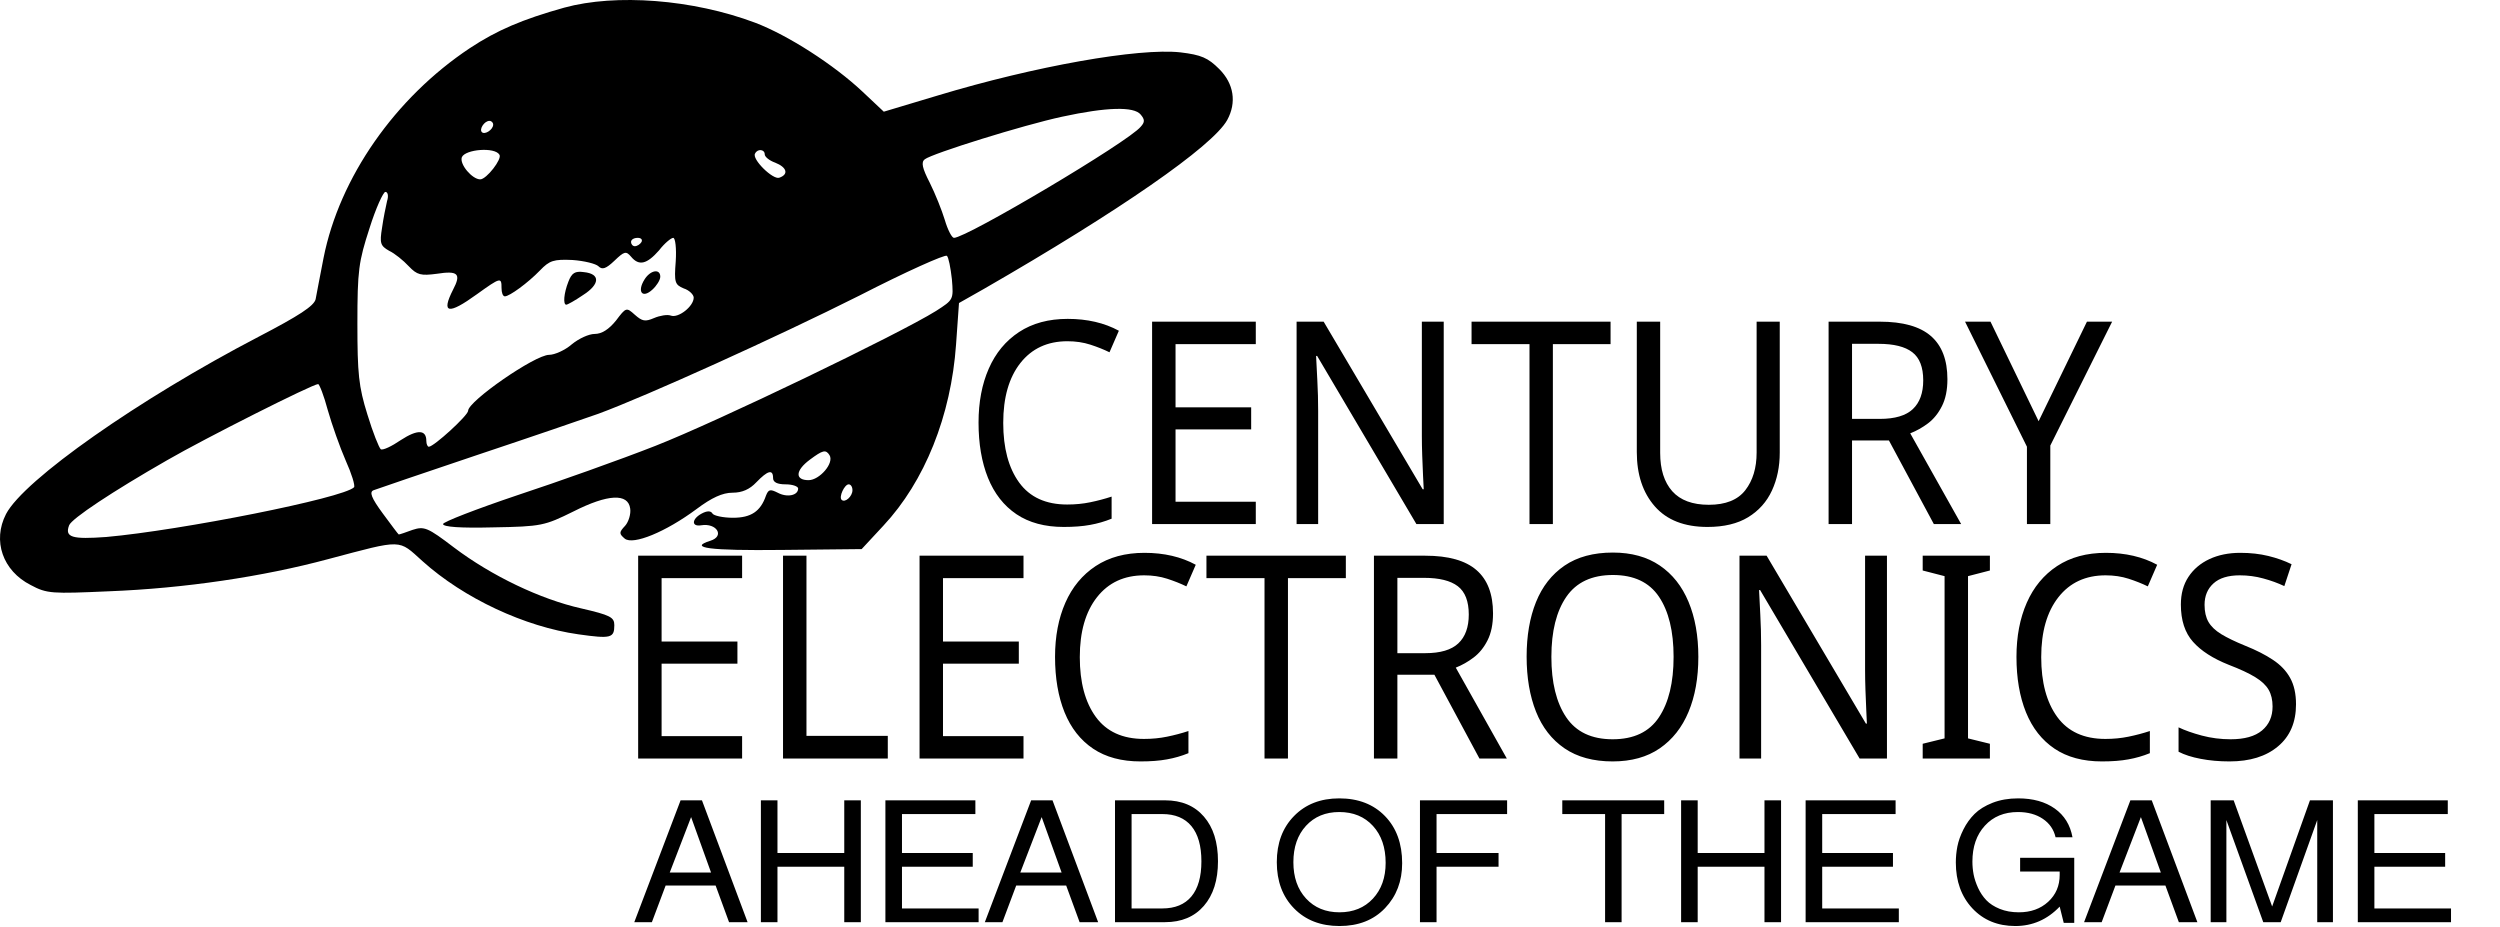
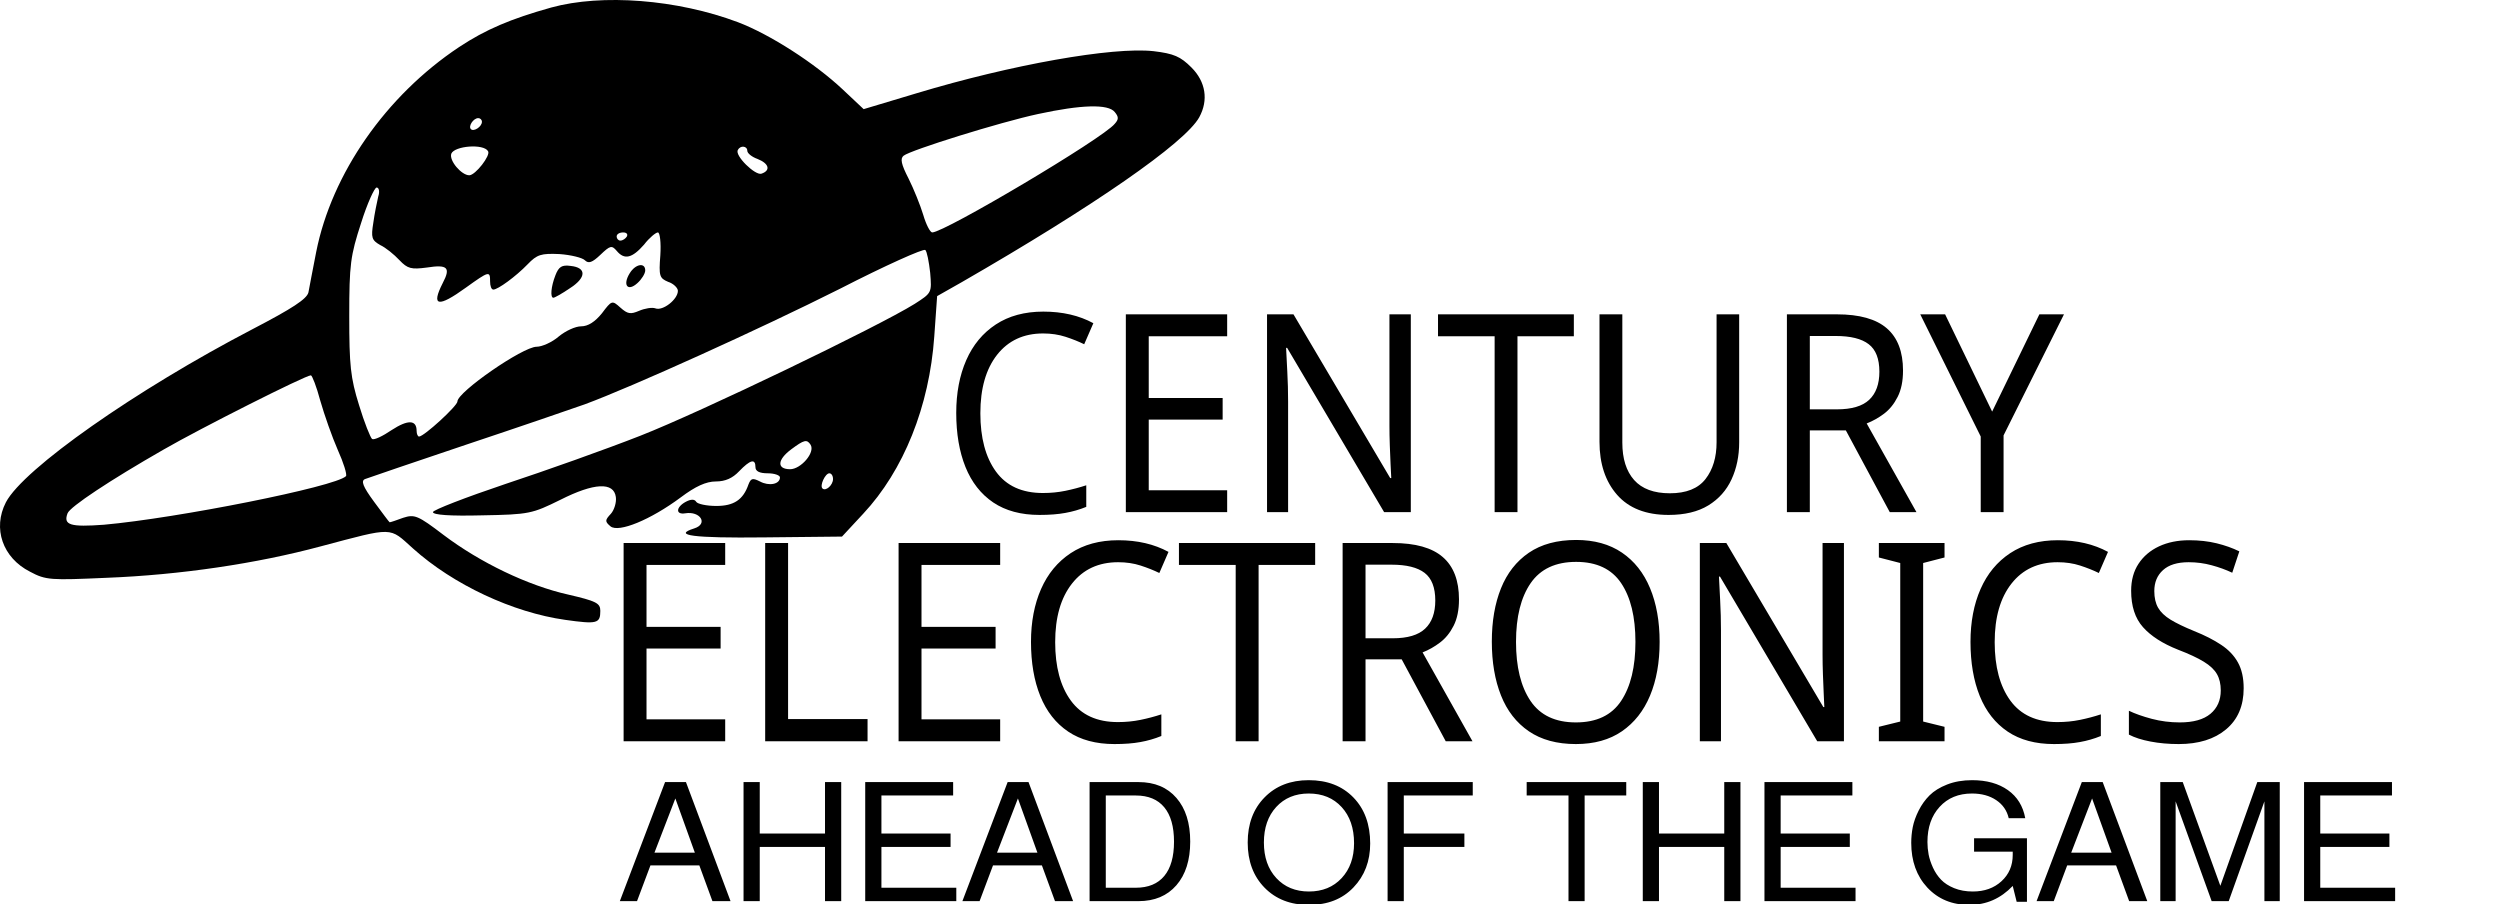
- <svg xmlns="http://www.w3.org/2000/svg" height="158.324pt" preserveAspectRatio="xMidYMid meet" viewBox="0 0 598.41 221.653" width="427.436pt" version="1.1" id="svg24">
+ <svg xmlns="http://www.w3.org/2000/svg" height="158.099pt" preserveAspectRatio="xMidYMid" viewBox="0 0 612.37 221.339" width="437.407pt" version="1.1" id="svg24">
  <defs id="defs28" />
-   <g transform="matrix(.1 0 0 -.1 .047383 222.9338)" id="g8" style="fill:#000000">
-     <path d="m1350 2211c-100-28-161-54-226-97-179-119-312-310-350-502-8-42-17-87-19-99-4-16-39-39-137-90-286-149-561-342-604-424-33-64-8-136 59-170 39-21 51-21 187-15 181 7 369 35 525 77 181 48 167 48 226-5 99-89 245-157 373-175 78-11 86-9 86 22 0 19-10 24-79 40-98 22-215 78-305 146-63 48-71 51-99 42-16-6-31-11-33-11-1 0-18 23-38 50-28 38-33 52-22 56 8 3 119 41 247 84 129 43 260 88 291 99 114 42 428 184 625 283 111 57 205 99 209 95 4-3 9-29 12-56 4-49 4-49-38-76-88-55-524-265-672-323-84-33-233-86-330-118-98-33-178-64-178-69 0-7 42-10 120-8 116 2 123 4 192 38 83 42 131 44 136 7 2-13-4-32-12-41-15-16-15-19-1-31 20-16 98 16 172 71 36 27 62 39 86 39 23 0 41 8 57 25 27 28 40 32 40 10 0-10 10-15 30-15 17 0 30-5 30-10 0-17-27-22-49-10-18 9-22 8-28-7-13-38-36-53-79-53-24 0-46 5-49 10-4 7-13 7-26 0-24-13-25-32-1-28 37 6 57-26 22-37-54-17-3-24 171-22l191 2 52 56c99 106 162 263 174 434l7 99 60 34c323 186 547 341 582 404 23 42 16 87-19 122-27 27-43 34-93 40-100 11-348-33-580-103l-130-39-51 48c-68 64-178 135-257 165-149 56-333 70-457 36zm1380-256c10-12 10-18 0-29-29-36-417-266-447-266-5 0-15 19-22 43-7 23-23 63-36 89-18 35-21 49-12 56 18 14 236 82 329 102 106 23 172 25 188 5zm-1550-24c0-12-20-25-27-18s6 27 18 27c5 0 9-4 9-9zm15-72c7-10-31-59-46-59-19 0-50 36-44 53 8 19 79 25 90 6zm635 1c0-6 11-15 25-20 28-11 33-28 10-36-15-6-67 45-58 58 6 12 23 10 23-2zm-904-112c-3-13-9-42-12-64-6-37-4-43 17-55 13-6 34-23 47-37 20-21 29-23 67-18 51 8 59 0 39-38-29-57-12-61 57-11 57 41 59 41 59 15 0-11 3-20 8-20 11 0 55 32 84 62 23 24 33 27 78 25 28-2 56-9 62-15 9-9 18-6 38 13 24 23 28 24 40 10 19-23 38-18 67 15 13 17 29 30 34 30s8-25 6-56c-4-51-2-56 19-65 13-4 24-15 24-22 0-21-37-50-55-43-8 3-26 0-40-6-21-9-28-8-46 8-20 18-21 18-45-14-17-21-34-32-51-32-14 0-38-11-55-25-16-14-41-25-54-25-34 0-194-111-194-134 0-11-82-86-94-86-3 0-6 6-6 14 0 27-21 28-61 2-22-15-43-25-48-22-4 3-19 40-32 83-21 67-24 98-24 218 0 127 3 148 29 228 15 48 33 87 38 87 6 0 8-10 4-22zm609-98c-3-5-10-10-16-10-5 0-9 5-9 10 0 6 7 10 16 10 8 0 12-4 9-10zm-751-402c10-35 29-89 43-121 14-31 23-60 20-64-26-26-414-103-593-119-82-6-100-1-89 28 6 16 104 81 235 156 90 52 348 182 361 182 3 0 14-28 23-62zm1201-108c12-19-24-60-50-60-33 0-32 23 3 49 31 23 38 25 47 11zm55-84c0-15-18-31-26-23-7 7 7 37 17 37 5 0 9-6 9-14z" id="path2" style="fill:#000000" />
-     <path d="m1360 1555c-11-28-13-55-5-55 3 0 21 10 40 23 41 26 42 51 2 55-21 3-29-2-37-23z" id="path4" style="fill:#000000" />
-     <path d="m1542 1560c-18-29-5-46 19-24 10 9 19 23 19 31 0 20-24 16-38-7z" id="path6" style="fill:#000000" />
+   <g transform="matrix(0.1,0,0,-0.1,0.04738264,222.9338)" id="g8" style="fill:#000000">
+     <path d="m 1350,2211 c -100,-28 -161,-54 -226,-97 -179,-119 -312,-310 -350,-502 -8,-42 -17,-87 -19,-99 -4,-16 -39,-39 -137,-90 C 332,1274 57,1081 14,999 -19,935 6,863 73,829 c 39,-21 51,-21 187,-15 181,7 369,35 525,77 181,48 167,48 226,-5 99,-89 245,-157 373,-175 78,-11 86,-9 86,22 0,19 -10,24 -79,40 -98,22 -215,78 -305,146 -63,48 -71,51 -99,42 -16,-6 -31,-11 -33,-11 -1,0 -18,23 -38,50 -28,38 -33,52 -22,56 8,3 119,41 247,84 129,43 260,88 291,99 114,42 428,184 625,283 111,57 205,99 209,95 4,-3 9,-29 12,-56 4,-49 4,-49 -38,-76 -88,-55 -524,-265 -672,-323 -84,-33 -233,-86 -330,-118 -98,-33 -178,-64 -178,-69 0,-7 42,-10 120,-8 116,2 123,4 192,38 83,42 131,44 136,7 2,-13 -4,-32 -12,-41 -15,-16 -15,-19 -1,-31 20,-16 98,16 172,71 36,27 62,39 86,39 23,0 41,8 57,25 27,28 40,32 40,10 0,-10 10,-15 30,-15 17,0 30,-5 30,-10 0,-17 -27,-22 -49,-10 -18,9 -22,8 -28,-7 -13,-38 -36,-53 -79,-53 -24,0 -46,5 -49,10 -4,7 -13,7 -26,0 -24,-13 -25,-32 -1,-28 37,6 57,-26 22,-37 -54,-17 -3,-24 171,-22 l 191,2 52,56 c 99,106 162,263 174,434 l 7,99 60,34 c 323,186 547,341 582,404 23,42 16,87 -19,122 -27,27 -43,34 -93,40 -100,11 -348,-33 -580,-103 l -130,-39 -51,48 c -68,64 -178,135 -257,165 -149,56 -333,70 -457,36 z m 1380,-256 c 10,-12 10,-18 0,-29 -29,-36 -417,-266 -447,-266 -5,0 -15,19 -22,43 -7,23 -23,63 -36,89 -18,35 -21,49 -12,56 18,14 236,82 329,102 106,23 172,25 188,5 z m -1550,-24 c 0,-12 -20,-25 -27,-18 -7,7 6,27 18,27 5,0 9,-4 9,-9 z m 15,-72 c 7,-10 -31,-59 -46,-59 -19,0 -50,36 -44,53 8,19 79,25 90,6 z m 635,1 c 0,-6 11,-15 25,-20 28,-11 33,-28 10,-36 -15,-6 -67,45 -58,58 6,12 23,10 23,-2 z M 926,1748 c -3,-13 -9,-42 -12,-64 -6,-37 -4,-43 17,-55 13,-6 34,-23 47,-37 20,-21 29,-23 67,-18 51,8 59,0 39,-38 -29,-57 -12,-61 57,-11 57,41 59,41 59,15 0,-11 3,-20 8,-20 11,0 55,32 84,62 23,24 33,27 78,25 28,-2 56,-9 62,-15 9,-9 18,-6 38,13 24,23 28,24 40,10 19,-23 38,-18 67,15 13,17 29,30 34,30 5,0 8,-25 6,-56 -4,-51 -2,-56 19,-65 13,-4 24,-15 24,-22 0,-21 -37,-50 -55,-43 -8,3 -26,0 -40,-6 -21,-9 -28,-8 -46,8 -20,18 -21,18 -45,-14 -17,-21 -34,-32 -51,-32 -14,0 -38,-11 -55,-25 -16,-14 -41,-25 -54,-25 -34,0 -194,-111 -194,-134 0,-11 -82,-86 -94,-86 -3,0 -6,6 -6,14 0,27 -21,28 -61,2 -22,-15 -43,-25 -48,-22 -4,3 -19,40 -32,83 -21,67 -24,98 -24,218 0,127 3,148 29,228 15,48 33,87 38,87 6,0 8,-10 4,-22 z m 609,-98 c -3,-5 -10,-10 -16,-10 -5,0 -9,5 -9,10 0,6 7,10 16,10 8,0 12,-4 9,-10 z M 784,1248 c 10,-35 29,-89 43,-121 14,-31 23,-60 20,-64 -26,-26 -414,-103 -593,-119 -82,-6 -100,-1 -89,28 6,16 104,81 235,156 90,52 348,182 361,182 3,0 14,-28 23,-62 z m 1201,-108 c 12,-19 -24,-60 -50,-60 -33,0 -32,23 3,49 31,23 38,25 47,11 z m 55,-84 c 0,-15 -18,-31 -26,-23 -7,7 7,37 17,37 5,0 9,-6 9,-14 z" id="path2" style="fill:#000000" />
+     <path d="m 1360,1555 c -11,-28 -13,-55 -5,-55 3,0 21,10 40,23 41,26 42,51 2,55 -21,3 -29,-2 -37,-23 z" id="path4" style="fill:#000000" />
+     <path d="m 1542,1560 c -18,-29 -5,-46 19,-24 10,9 19,23 19,31 0,20 -24,16 -38,-7 z" id="path6" style="fill:#000000" />
  </g>
-   <g font-family="Harry" stroke-width=".75" id="g22" style="fill:#000000">
-     <text font-size="41.298" transform="matrix(1.03245 0 0 .9685698 .047383 -.066169)" x="146.382" y="227.964" id="text12" style="fill:#000000">
-       <tspan font-family="FreeSans" font-size="41.298" stroke-width=".75" x="146.382" y="227.964" id="tspan10" style="fill:#000000">AHEAD OF THE GAME</tspan>
+   <g font-family="Harry" stroke-width="0.75" id="g22" style="fill:#000000">
+     <text font-size="41.298px" transform="matrix(1.03245,0,0,0.9685698,0.047383,-0.066169)" x="146.382" y="227.964" id="text12" style="fill:#000000">
+       <tspan font-family="FreeSans" font-size="41.298px" stroke-width="0.75" x="146.382" y="227.964" id="tspan10" style="fill:#000000">AHEAD OF THE GAME</tspan>
    </text>
-     <text font-size="64.968" letter-spacing="0" transform="matrix(.9575161 0 0 1.044369 .047383 -.066169)" x="240.603" y="120.181" id="text16" style="fill:#000000">
-       <tspan font-family="Crossharbour DB" font-size="64.968" stroke-width=".75" x="240.603" y="120.181" id="tspan14" style="fill:#000000">CENTURY</tspan>
+     <text font-size="64.968px" letter-spacing="0" transform="matrix(0.9575161,0,0,1.044369,0.047383,-0.066169)" x="240.603" y="120.181" id="text16" style="fill:#000000">
+       <tspan font-family="'Crossharbour DB'" font-size="64.968px" stroke-width="0.75" x="240.603" y="120.181" id="tspan14" style="fill:#000000">CENTURY</tspan>
    </text>
-     <text font-size="65.125" letter-spacing="0" transform="matrix(.9576264 0 0 1.044248 .047383 -.066169)" x="153.147" y="173.941" id="text20" style="fill:#000000">
-       <tspan font-family="Crossharbour DB" font-size="65.125" stroke-width=".75" x="153.147" y="173.941" id="tspan18" style="fill:#000000">ELECTRONICS</tspan>
+     <text font-size="65.125px" letter-spacing="0" transform="matrix(0.9576264,0,0,1.044248,0.047383,-0.066169)" x="153.147" y="173.941" id="text20" style="fill:#000000">
+       <tspan font-family="'Crossharbour DB'" font-size="65.125px" stroke-width="0.75" x="153.147" y="173.941" id="tspan18" style="fill:#000000">ELECTRONICS</tspan>
    </text>
  </g>
</svg>
